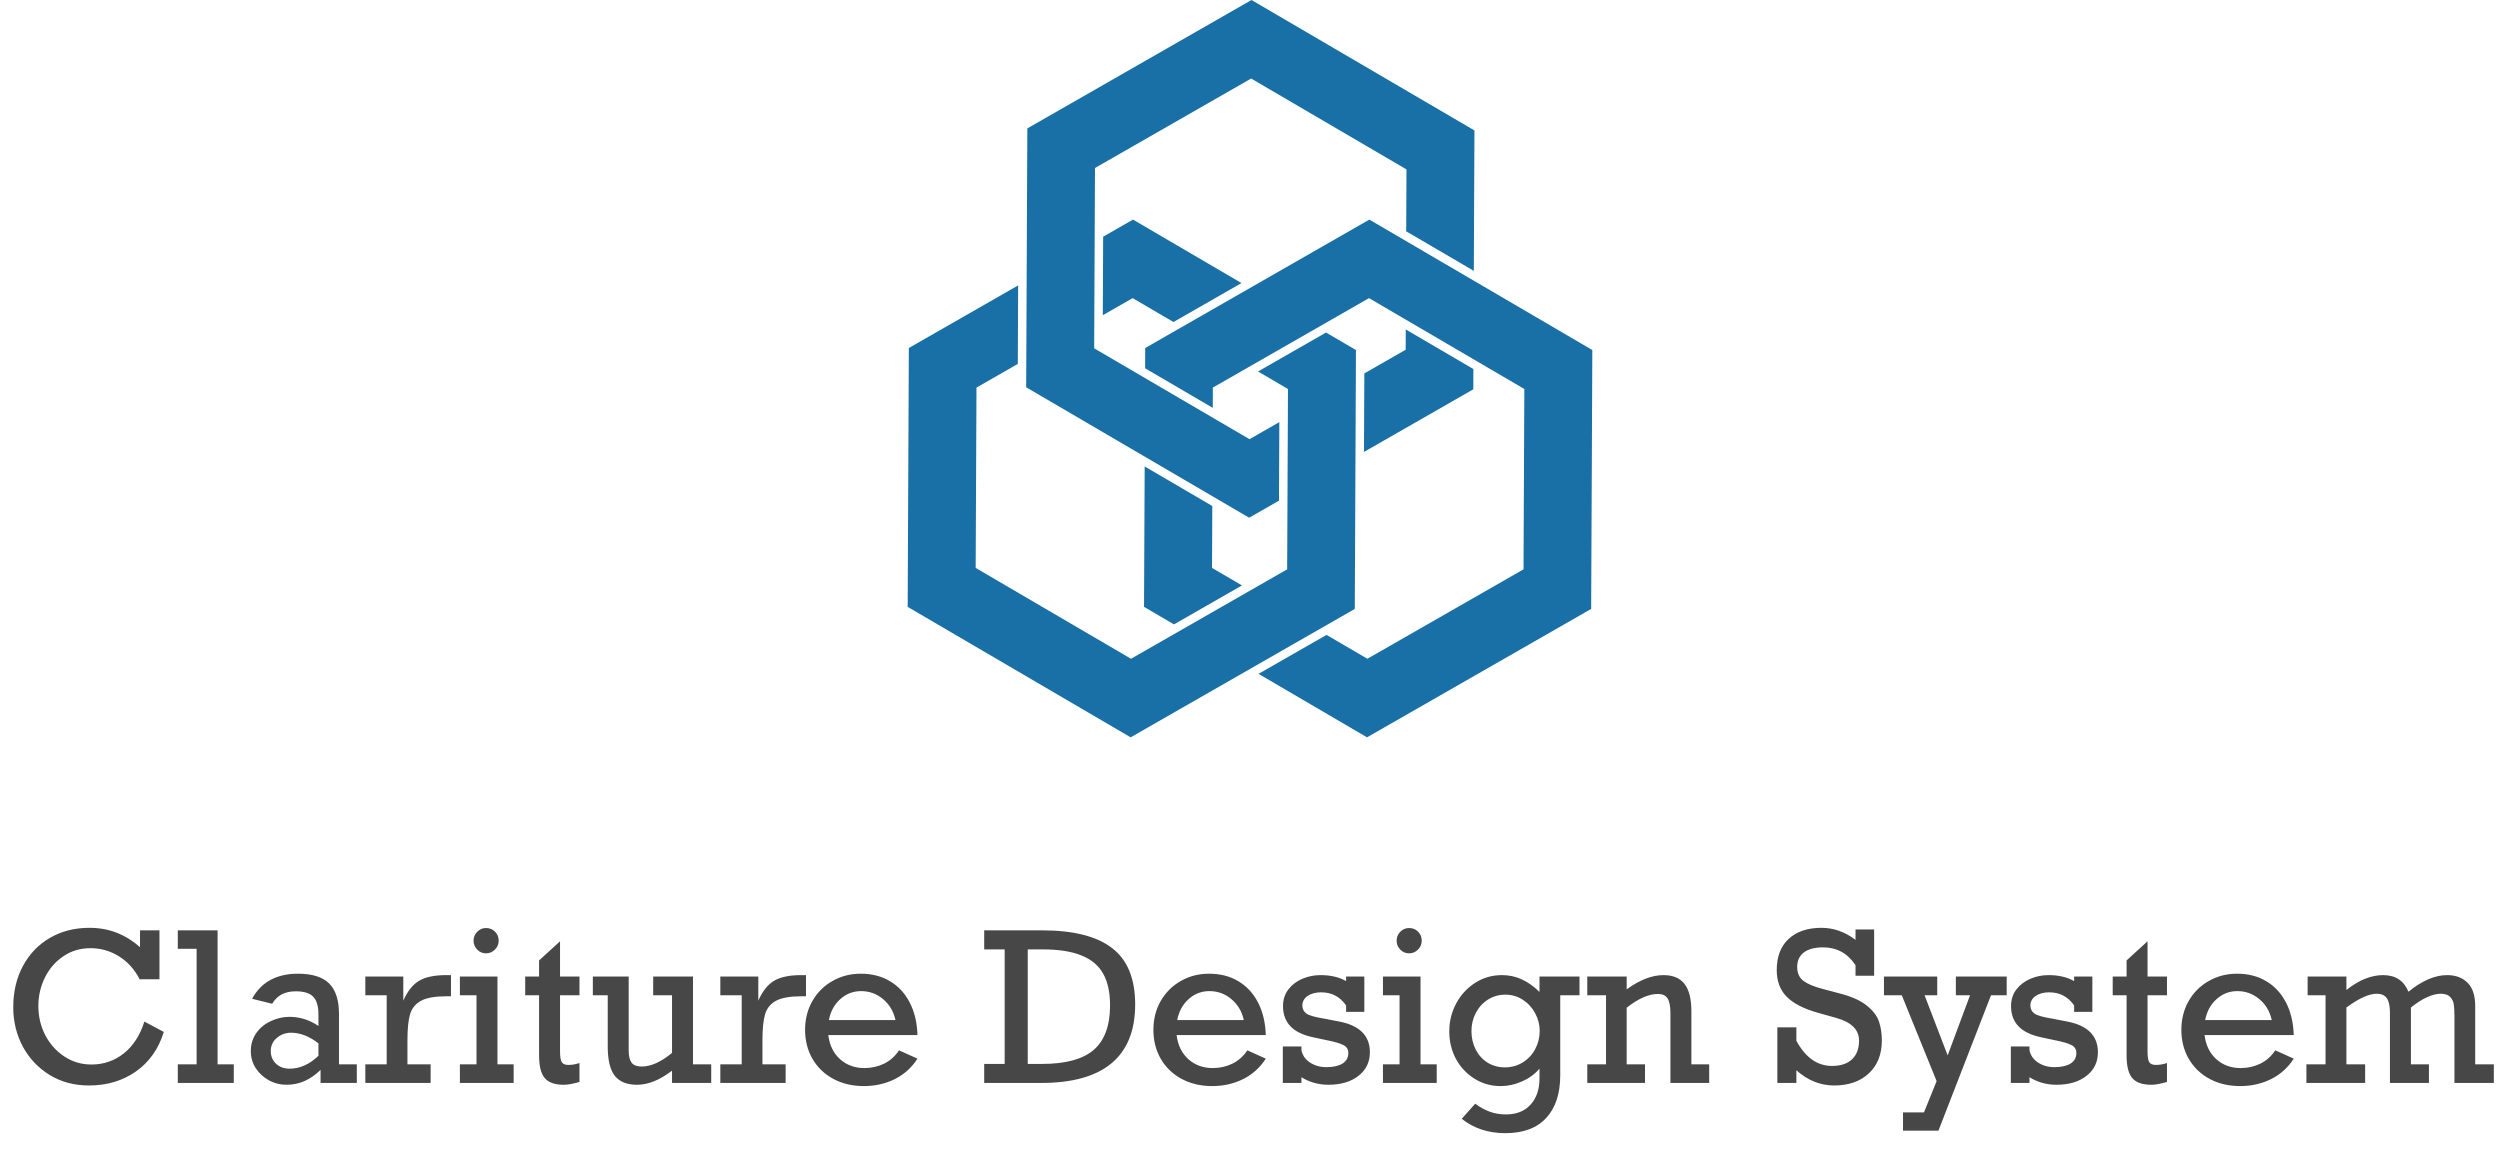
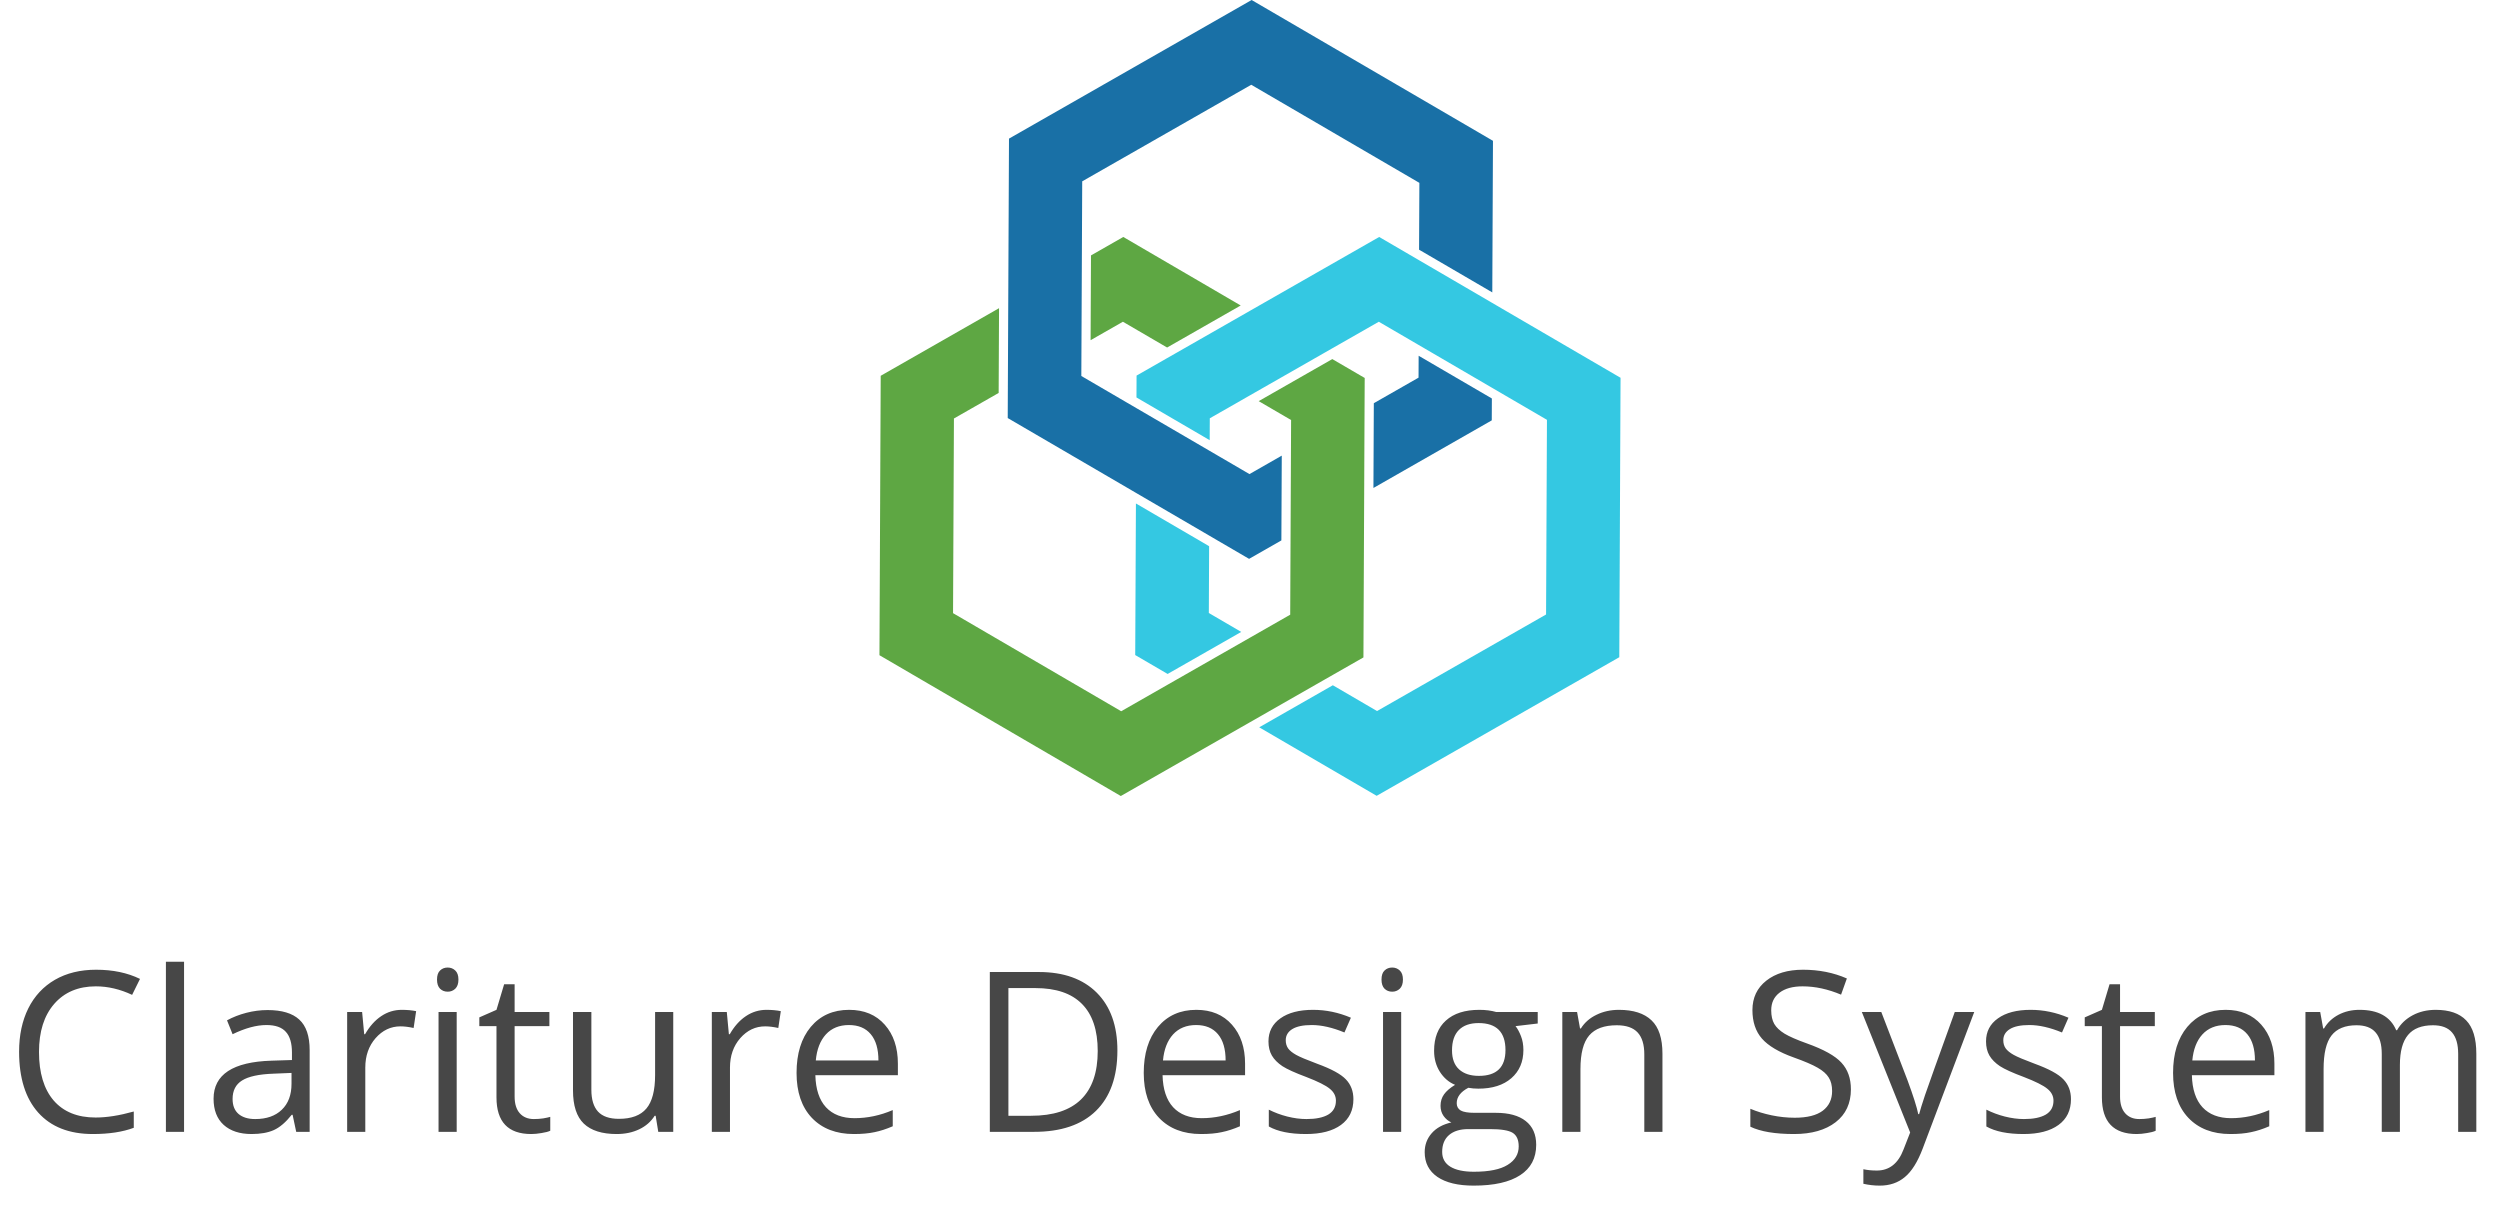
- <svg xmlns="http://www.w3.org/2000/svg" width="217" height="102" viewBox="0 0 217 102" fill="none">
+ <svg xmlns="http://www.w3.org/2000/svg" width="201" height="97" viewBox="0 0 201 97" fill="none">
  <g opacity="0.9">
-     <path d="M101.858 27.951L107.761 24.57L98.344 19.061L95.754 20.545L95.723 27.361L98.313 25.877L101.858 27.951" fill="#00609C" />
-     <path d="M118.424 32.412L118.393 39.228L127.882 33.792L127.89 32.033L122.019 28.597L122.011 30.357L118.424 32.412" fill="#00609C" />
-     <path d="M105.228 43.922L99.358 40.488L99.302 52.677L101.9 54.197L107.803 50.815L105.204 49.296L105.228 43.922" fill="#00609C" />
-     <path d="M128.659 24.794L118.86 19.061L99.405 30.207L99.397 31.967L105.268 35.402L105.276 33.642L118.83 25.877L132.312 33.765L132.242 49.418L118.688 57.182L115.142 55.109L109.24 58.49L118.657 64L138.113 52.854L138.214 30.384L128.659 24.794" fill="#00609C" />
-     <path d="M115.1 28.864L109.197 32.245L111.796 33.766L111.725 49.418L98.171 57.182L84.688 49.296L84.759 33.642L88.345 31.588L88.376 24.772L78.887 30.207L78.786 52.677L98.14 64L117.596 52.854L117.697 30.384L115.1 28.864" fill="#00609C" />
-     <path d="M108.63 0L89.173 11.146L89.072 33.616L108.426 44.938L111.016 43.455L111.046 36.639L108.457 38.122L94.974 30.235L95.045 14.581L108.599 6.816L122.082 14.704L122.057 20.078L127.928 23.512L127.983 11.323L108.63 0" fill="#00609C" />
-     <path d="M12.154 82.214V80.755H13.842V85H12.119C11.685 84.15 11.091 83.488 10.335 83.014C9.579 82.539 8.75 82.302 7.848 82.302C6.975 82.302 6.195 82.533 5.51 82.996C4.824 83.453 4.288 84.068 3.901 84.842C3.521 85.609 3.33 86.436 3.33 87.32C3.33 88.234 3.529 89.078 3.928 89.852C4.332 90.625 4.886 91.243 5.589 91.706C6.292 92.169 7.074 92.4 7.936 92.4C8.996 92.4 9.934 92.078 10.748 91.434C11.562 90.783 12.157 89.863 12.532 88.674L14.22 89.57C13.763 91.047 12.954 92.192 11.794 93.007C10.64 93.815 9.283 94.22 7.725 94.22C6.441 94.22 5.302 93.915 4.306 93.306C3.31 92.69 2.533 91.867 1.977 90.836C1.426 89.799 1.15 88.662 1.15 87.426C1.15 86.084 1.432 84.889 1.994 83.84C2.562 82.791 3.345 81.98 4.341 81.405C5.337 80.825 6.477 80.535 7.76 80.535C8.621 80.535 9.415 80.679 10.142 80.966C10.868 81.253 11.539 81.669 12.154 82.214ZM20.293 92.383V94H15.433V92.383H17.067V82.355H15.433V80.755H18.887V92.383H20.293ZM29.425 88.023V92.383H30.972V94H27.825V92.866C26.946 93.728 25.968 94.158 24.89 94.158C24.321 94.158 23.8 94.026 23.325 93.763C22.856 93.499 22.479 93.147 22.191 92.708C21.91 92.263 21.77 91.77 21.77 91.231C21.77 90.651 21.925 90.136 22.235 89.685C22.552 89.228 22.977 88.876 23.51 88.63C24.043 88.384 24.579 88.261 25.118 88.261C26.02 88.261 26.861 88.524 27.641 89.052V88.059C27.641 87.338 27.488 86.822 27.184 86.512C26.879 86.201 26.378 86.046 25.681 86.046C25.189 86.046 24.775 86.137 24.441 86.318C24.113 86.494 23.841 86.764 23.624 87.127L21.884 86.696C22.276 85.964 22.807 85.419 23.475 85.061C24.143 84.698 24.936 84.517 25.856 84.517C27.093 84.517 27.995 84.798 28.564 85.36C29.138 85.923 29.425 86.811 29.425 88.023ZM25.136 92.761C26.026 92.761 26.861 92.389 27.641 91.644V90.564C26.85 89.948 26.059 89.641 25.268 89.641C24.787 89.641 24.371 89.793 24.02 90.098C23.674 90.397 23.501 90.774 23.501 91.231C23.501 91.671 23.653 92.037 23.958 92.33C24.263 92.617 24.655 92.761 25.136 92.761ZM35.366 90.291V92.383H37.379V94H31.71V92.383H33.565V86.389H31.71V84.763H35.006V86.855C35.375 86.028 35.832 85.454 36.377 85.132C36.928 84.804 37.713 84.64 38.732 84.64H39.145V86.477H38.75C37.766 86.477 37.033 86.606 36.553 86.863C36.072 87.121 35.753 87.511 35.595 88.032C35.442 88.554 35.366 89.307 35.366 90.291ZM43.285 81.651C43.285 81.95 43.177 82.208 42.96 82.425C42.743 82.642 42.485 82.75 42.187 82.75C41.888 82.75 41.633 82.642 41.422 82.425C41.211 82.208 41.105 81.95 41.105 81.651C41.105 81.353 41.211 81.095 41.422 80.878C41.633 80.661 41.888 80.553 42.187 80.553C42.497 80.553 42.758 80.658 42.969 80.869C43.18 81.08 43.285 81.341 43.285 81.651ZM44.586 92.383V94H39.919V92.383H41.36V86.389H39.919V84.763H43.18V92.383H44.586ZM50.299 84.763V86.389H48.611V91.231C48.611 91.735 48.664 92.064 48.77 92.216C48.881 92.362 49.068 92.436 49.332 92.436C49.654 92.436 49.977 92.38 50.299 92.269V93.912C49.736 94.076 49.282 94.158 48.937 94.158C48.175 94.158 47.627 93.968 47.293 93.587C46.959 93.2 46.792 92.541 46.792 91.609V86.389H45.588V84.763H46.792V83.365L48.611 81.704V84.763H50.299ZM55.687 92.576C56.501 92.576 57.383 92.181 58.332 91.39V86.389H56.697V84.763H60.151V92.383H61.733V94H58.332V92.936C57.266 93.751 56.252 94.158 55.291 94.158C54.424 94.158 53.782 93.9 53.366 93.385C52.956 92.869 52.751 92.014 52.751 90.818V86.389H51.459V84.763H54.57V91.196C54.57 91.671 54.655 92.019 54.825 92.242C55.001 92.465 55.288 92.576 55.687 92.576ZM66.181 90.291V92.383H68.193V94H62.524V92.383H64.379V86.389H62.524V84.763H65.82V86.855C66.189 86.028 66.647 85.454 67.191 85.132C67.742 84.804 68.527 84.64 69.547 84.64H69.96V86.477H69.564C68.58 86.477 67.848 86.606 67.367 86.863C66.887 87.121 66.567 87.511 66.409 88.032C66.257 88.554 66.181 89.307 66.181 90.291ZM79.637 89.843H71.894C72.005 90.728 72.348 91.428 72.922 91.943C73.496 92.453 74.199 92.708 75.031 92.708C75.641 92.708 76.206 92.582 76.728 92.33C77.249 92.078 77.686 91.691 78.037 91.17L79.637 91.891C79.133 92.676 78.471 93.27 77.65 93.675C76.836 94.073 75.948 94.272 74.987 94.272C73.991 94.272 73.106 94.064 72.333 93.648C71.56 93.232 70.956 92.652 70.522 91.908C70.095 91.164 69.881 90.326 69.881 89.394C69.881 88.469 70.092 87.634 70.514 86.89C70.941 86.145 71.524 85.565 72.263 85.149C73.001 84.728 73.815 84.517 74.706 84.517C75.679 84.517 76.525 84.733 77.246 85.167C77.973 85.595 78.544 86.21 78.96 87.013C79.376 87.81 79.602 88.753 79.637 89.843ZM74.741 86.028C74.056 86.028 73.455 86.26 72.939 86.723C72.424 87.18 72.093 87.786 71.946 88.542H77.73C77.56 87.786 77.199 87.18 76.648 86.723C76.098 86.26 75.462 86.028 74.741 86.028ZM98.533 87.18C98.533 89.447 97.848 91.152 96.477 92.295C95.111 93.432 93.078 94 90.377 94H85.429V92.348H87.204V82.407H85.429V80.755H90.465C93.178 80.755 95.199 81.268 96.529 82.293C97.865 83.318 98.533 84.947 98.533 87.18ZM96.353 87.268C96.353 86.143 96.154 85.226 95.756 84.517C95.363 83.808 94.736 83.28 93.875 82.935C93.019 82.583 91.889 82.407 90.482 82.407H89.208V92.348H90.465C92.504 92.348 93.995 91.94 94.939 91.126C95.882 90.306 96.353 89.019 96.353 87.268ZM109.871 89.843H102.128C102.239 90.728 102.582 91.428 103.156 91.943C103.73 92.453 104.434 92.708 105.266 92.708C105.875 92.708 106.44 92.582 106.962 92.33C107.483 92.078 107.92 91.691 108.271 91.17L109.871 91.891C109.367 92.676 108.705 93.27 107.885 93.675C107.07 94.073 106.183 94.272 105.222 94.272C104.226 94.272 103.341 94.064 102.567 93.648C101.794 93.232 101.19 92.652 100.757 91.908C100.329 91.164 100.115 90.326 100.115 89.394C100.115 88.469 100.326 87.634 100.748 86.89C101.176 86.145 101.759 85.565 102.497 85.149C103.235 84.728 104.05 84.517 104.94 84.517C105.913 84.517 106.76 84.733 107.48 85.167C108.207 85.595 108.778 86.21 109.194 87.013C109.61 87.81 109.836 88.753 109.871 89.843ZM104.976 86.028C104.29 86.028 103.689 86.26 103.174 86.723C102.658 87.18 102.327 87.786 102.181 88.542H107.964C107.794 87.786 107.434 87.18 106.883 86.723C106.332 86.26 105.696 86.028 104.976 86.028ZM116.841 85.158V84.763H118.423V87.83H116.841V87.268C116.313 86.512 115.593 86.134 114.679 86.134C114.198 86.134 113.806 86.239 113.501 86.45C113.196 86.661 113.044 86.934 113.044 87.268C113.044 87.566 113.158 87.801 113.387 87.971C113.621 88.141 114.143 88.29 114.951 88.419L116.173 88.656C117.995 88.99 118.906 89.884 118.906 91.337C118.906 92.186 118.575 92.869 117.913 93.385C117.257 93.9 116.384 94.158 115.294 94.158C114.86 94.158 114.433 94.097 114.011 93.974C113.595 93.845 113.246 93.686 112.965 93.499V94H111.348V90.836H112.965V91.152C113.053 91.598 113.299 91.955 113.703 92.225C114.113 92.494 114.588 92.629 115.127 92.629C115.719 92.629 116.185 92.526 116.524 92.321C116.864 92.11 117.034 91.8 117.034 91.39C117.034 91.091 116.899 90.868 116.63 90.722C116.36 90.569 115.818 90.414 115.004 90.256L114.063 90.054C113.132 89.866 112.449 89.544 112.016 89.087C111.582 88.63 111.365 88.047 111.365 87.338C111.365 86.764 111.523 86.274 111.84 85.87C112.162 85.46 112.572 85.152 113.07 84.947C113.568 84.742 114.081 84.64 114.608 84.64C115.493 84.64 116.237 84.812 116.841 85.158ZM123.406 81.651C123.406 81.95 123.298 82.208 123.081 82.425C122.864 82.642 122.606 82.75 122.308 82.75C122.009 82.75 121.754 82.642 121.543 82.425C121.332 82.208 121.227 81.95 121.227 81.651C121.227 81.353 121.332 81.095 121.543 80.878C121.754 80.661 122.009 80.553 122.308 80.553C122.618 80.553 122.879 80.658 123.09 80.869C123.301 81.08 123.406 81.341 123.406 81.651ZM124.707 92.383V94H120.04V92.383H121.481V86.389H120.04V84.763H123.301V92.383H124.707ZM133.628 86.099V84.763H137.1V86.389H135.43V93.314C135.43 94.926 135.022 96.168 134.208 97.041C133.399 97.92 132.216 98.359 130.657 98.359C129.181 98.359 127.921 97.943 126.878 97.111L128.047 95.802C128.469 96.112 128.891 96.344 129.312 96.496C129.74 96.654 130.206 96.733 130.71 96.733C131.624 96.733 132.339 96.449 132.854 95.881C133.37 95.312 133.628 94.56 133.628 93.622V92.761C133.229 93.23 132.723 93.599 132.107 93.868C131.498 94.138 130.889 94.272 130.279 94.272C129.424 94.272 128.653 94.056 127.968 93.622C127.288 93.189 126.755 92.614 126.368 91.899C125.987 91.179 125.797 90.391 125.797 89.535C125.797 88.662 125.996 87.851 126.395 87.101C126.799 86.351 127.35 85.753 128.047 85.308C128.744 84.862 129.518 84.64 130.367 84.64C130.977 84.64 131.545 84.76 132.072 85C132.605 85.24 133.124 85.606 133.628 86.099ZM130.622 92.647C131.196 92.647 131.715 92.503 132.178 92.216C132.641 91.929 133.001 91.542 133.259 91.056C133.517 90.569 133.646 90.045 133.646 89.482C133.646 88.955 133.517 88.448 133.259 87.962C133.001 87.476 132.644 87.083 132.187 86.784C131.729 86.485 131.22 86.336 130.657 86.336C130.106 86.336 129.605 86.48 129.154 86.767C128.703 87.054 128.352 87.44 128.1 87.927C127.848 88.413 127.722 88.938 127.722 89.5C127.722 90.074 127.842 90.602 128.082 91.082C128.322 91.562 128.662 91.943 129.102 92.225C129.547 92.506 130.054 92.647 130.622 92.647ZM146.812 87.786V92.383H148.358V94H144.992V87.9C144.992 87.32 144.907 86.904 144.737 86.652C144.573 86.4 144.301 86.274 143.92 86.274C143.111 86.274 142.203 86.673 141.195 87.47V92.383H142.786V94H137.776V92.383H139.402V86.389H137.776V84.763H141.195V85.879C142.326 85.053 143.39 84.64 144.386 84.64C145.212 84.64 145.821 84.894 146.214 85.404C146.612 85.914 146.812 86.708 146.812 87.786ZM161.059 81.581V80.676H162.676V84.692H161.059V83.778C160.373 82.747 159.436 82.231 158.246 82.231C157.52 82.231 156.963 82.378 156.576 82.671C156.189 82.964 155.996 83.386 155.996 83.936C155.996 84.464 156.178 84.865 156.541 85.141C156.91 85.416 157.473 85.65 158.229 85.844L159.784 86.257C160.774 86.52 161.533 86.869 162.061 87.303C162.594 87.736 162.939 88.196 163.098 88.683C163.262 89.169 163.344 89.711 163.344 90.309C163.344 91.51 162.969 92.462 162.219 93.165C161.469 93.868 160.464 94.22 159.204 94.22C158.003 94.22 156.91 93.78 155.926 92.901V94H154.273V89.175H155.926V90.344C156.717 91.797 157.748 92.523 159.02 92.523C159.764 92.523 160.341 92.333 160.751 91.952C161.161 91.565 161.366 91.023 161.366 90.326C161.366 89.377 160.698 88.718 159.362 88.349L157.71 87.883C156.521 87.543 155.642 87.083 155.073 86.503C154.505 85.923 154.221 85.158 154.221 84.209C154.221 83.043 154.563 82.141 155.249 81.502C155.94 80.857 156.893 80.535 158.105 80.535C159.16 80.535 160.145 80.884 161.059 81.581ZM167.053 86.389L169.057 91.609L170.999 86.389H169.769V84.763H174.181V86.389H172.818L168.257 98.14H165.181V96.558H167L168.099 93.842L165.075 86.389H163.528V84.763H168.151V86.389H167.053ZM180.034 85.158V84.763H181.616V87.83H180.034V87.268C179.507 86.512 178.786 86.134 177.872 86.134C177.392 86.134 176.999 86.239 176.694 86.45C176.39 86.661 176.237 86.934 176.237 87.268C176.237 87.566 176.352 87.801 176.58 87.971C176.814 88.141 177.336 88.29 178.145 88.419L179.366 88.656C181.188 88.99 182.1 89.884 182.1 91.337C182.1 92.186 181.769 92.869 181.106 93.385C180.45 93.9 179.577 94.158 178.487 94.158C178.054 94.158 177.626 94.097 177.204 93.974C176.788 93.845 176.439 93.686 176.158 93.499V94H174.541V90.836H176.158V91.152C176.246 91.598 176.492 91.955 176.896 92.225C177.307 92.494 177.781 92.629 178.32 92.629C178.912 92.629 179.378 92.526 179.718 92.321C180.058 92.11 180.228 91.8 180.228 91.39C180.228 91.091 180.093 90.868 179.823 90.722C179.554 90.569 179.012 90.414 178.197 90.256L177.257 90.054C176.325 89.866 175.643 89.544 175.209 89.087C174.775 88.63 174.559 88.047 174.559 87.338C174.559 86.764 174.717 86.274 175.033 85.87C175.355 85.46 175.766 85.152 176.264 84.947C176.762 84.742 177.274 84.64 177.802 84.64C178.687 84.64 179.431 84.812 180.034 85.158ZM188.094 84.763V86.389H186.406V91.231C186.406 91.735 186.459 92.064 186.564 92.216C186.676 92.362 186.863 92.436 187.127 92.436C187.449 92.436 187.771 92.38 188.094 92.269V93.912C187.531 94.076 187.077 94.158 186.731 94.158C185.97 94.158 185.422 93.968 185.088 93.587C184.754 93.2 184.587 92.541 184.587 91.609V86.389H183.383V84.763H184.587V83.365L186.406 81.704V84.763H188.094ZM199.098 89.843H191.354C191.466 90.728 191.809 91.428 192.383 91.943C192.957 92.453 193.66 92.708 194.492 92.708C195.102 92.708 195.667 92.582 196.188 92.33C196.71 92.078 197.146 91.691 197.498 91.17L199.098 91.891C198.594 92.676 197.932 93.27 197.111 93.675C196.297 94.073 195.409 94.272 194.448 94.272C193.452 94.272 192.567 94.064 191.794 93.648C191.021 93.232 190.417 92.652 189.983 91.908C189.556 91.164 189.342 90.326 189.342 89.394C189.342 88.469 189.553 87.634 189.975 86.89C190.402 86.145 190.985 85.565 191.724 85.149C192.462 84.728 193.276 84.517 194.167 84.517C195.14 84.517 195.986 84.733 196.707 85.167C197.434 85.595 198.005 86.21 198.421 87.013C198.837 87.81 199.062 88.753 199.098 89.843ZM194.202 86.028C193.517 86.028 192.916 86.26 192.4 86.723C191.885 87.18 191.554 87.786 191.407 88.542H197.19C197.021 87.786 196.66 87.18 196.109 86.723C195.559 86.26 194.923 86.028 194.202 86.028ZM201.857 92.383V86.389H200.302V84.763H203.668V85.932C204.752 85.07 205.815 84.64 206.858 84.64C207.925 84.64 208.657 85.12 209.056 86.081C210.239 85.12 211.355 84.64 212.404 84.64C213.148 84.64 213.74 84.859 214.18 85.299C214.625 85.738 214.848 86.412 214.848 87.32V92.383H216.465V94H213.046V88.147C213.046 87.742 213.025 87.414 212.984 87.162C212.943 86.91 212.835 86.696 212.659 86.52C212.489 86.345 212.217 86.257 211.842 86.257C211.508 86.257 211.118 86.356 210.673 86.556C210.228 86.755 209.759 87.054 209.267 87.452V92.383H210.831V94H207.447V87.918C207.447 87.326 207.356 86.901 207.175 86.644C206.999 86.386 206.706 86.257 206.296 86.257C205.628 86.257 204.752 86.655 203.668 87.452V92.383H205.294V94H200.196V92.383H201.857Z" fill="#333333" />
+     <path d="M93.836 27.941L99.753 24.561L90.312 19.052L87.715 20.535L87.684 27.351L90.281 25.868L93.836 27.941Z" fill="#4C9D2F" />
+     <path d="M110.455 32.417L110.424 39.233L119.938 33.797L119.946 32.038L114.059 28.603L114.051 30.363L110.455 32.417Z" fill="#00609C" />
+     <path d="M97.214 43.914L91.328 40.479L91.272 52.667L93.877 54.186L99.795 50.806L97.19 49.286L97.214 43.914Z" fill="#1EC2DF" />
+     <path d="M120.711 24.784L119.975 24.354L114.089 20.92L113.353 20.491L110.887 19.052L101.234 24.567L100.494 24.99L94.577 28.371L93.837 28.793L91.38 30.197L91.372 31.956L97.259 35.391L97.267 33.631L99.724 32.228L100.463 31.805L106.381 28.424L107.121 28.001L110.856 25.868L113.322 27.306L114.058 27.735L119.944 31.169L120.68 31.599L124.375 33.754L124.304 49.405L110.714 57.168L107.16 55.094L101.241 58.476L110.683 63.984L130.191 52.84L130.292 30.373L120.711 24.784Z" fill="#1EC2DF" />
+     <path d="M107.117 28.87L101.199 32.251L103.804 33.77L103.797 35.368L103.793 36.22L103.762 43.035L103.758 43.887L103.733 49.421L101.277 50.824L100.537 51.247L94.618 54.628L93.878 55.05L90.144 57.184L76.625 49.298L76.696 33.647L80.292 31.593L80.323 24.778L70.809 30.213L70.708 52.679L90.112 64L99.766 58.485L100.506 58.063L106.424 54.681L107.164 54.259L109.62 52.856L109.676 40.507L109.68 39.655L109.71 32.84L109.714 31.987L109.722 30.389L107.117 28.87Z" fill="#4C9D2F" />
+     <path d="M100.63 0L81.123 11.145L81.067 23.494L81.063 24.345L81.032 31.161L81.028 32.013L81.021 33.611L90.602 39.2L91.338 39.63L97.225 43.064L97.96 43.494L100.426 44.932L103.023 43.449L103.054 36.633L100.457 38.117L97.992 36.678L97.256 36.249L91.369 32.815L90.633 32.386L86.939 30.23L86.946 28.632L86.95 27.78L86.981 20.965L86.985 20.113L87.01 14.579L100.599 6.815L114.118 14.702L114.093 20.075L119.98 23.509L120.035 11.322L100.63 0Z" fill="#00609C" />
+     <path d="M7.705 79.302C6.293 79.302 5.177 79.773 4.356 80.717C3.542 81.654 3.135 82.94 3.135 84.575C3.135 86.257 3.527 87.558 4.312 88.478C5.104 89.392 6.229 89.849 7.688 89.849C8.584 89.849 9.606 89.688 10.755 89.365V90.675C9.864 91.009 8.766 91.176 7.459 91.176C5.566 91.176 4.104 90.602 3.073 89.453C2.048 88.305 1.535 86.673 1.535 84.558C1.535 83.233 1.781 82.073 2.273 81.077C2.771 80.081 3.486 79.314 4.418 78.774C5.355 78.235 6.457 77.966 7.723 77.966C9.07 77.966 10.248 78.212 11.256 78.704L10.623 79.987C9.65 79.53 8.678 79.302 7.705 79.302ZM14.798 91H13.339V77.324H14.798V91ZM23.815 91L23.525 89.629H23.455C22.975 90.232 22.494 90.643 22.014 90.859C21.539 91.07 20.944 91.176 20.23 91.176C19.274 91.176 18.524 90.93 17.98 90.438C17.44 89.945 17.171 89.245 17.171 88.337C17.171 86.392 18.727 85.372 21.838 85.278L23.473 85.226V84.628C23.473 83.872 23.309 83.315 22.98 82.958C22.658 82.595 22.14 82.413 21.425 82.413C20.622 82.413 19.714 82.659 18.7 83.151L18.252 82.035C18.727 81.777 19.245 81.575 19.808 81.429C20.376 81.282 20.944 81.209 21.513 81.209C22.661 81.209 23.511 81.464 24.061 81.974C24.618 82.483 24.896 83.301 24.896 84.426V91H23.815ZM20.52 89.972C21.428 89.972 22.14 89.723 22.655 89.225C23.177 88.727 23.438 88.029 23.438 87.133V86.263L21.979 86.324C20.818 86.365 19.98 86.547 19.465 86.869C18.955 87.186 18.7 87.681 18.7 88.355C18.7 88.882 18.858 89.283 19.175 89.559C19.497 89.834 19.945 89.972 20.52 89.972ZM32.306 81.191C32.733 81.191 33.117 81.227 33.457 81.297L33.255 82.65C32.856 82.562 32.505 82.519 32.2 82.519C31.421 82.519 30.753 82.835 30.196 83.468C29.645 84.101 29.37 84.889 29.37 85.832V91H27.911V81.367H29.115L29.282 83.151H29.352C29.71 82.524 30.141 82.041 30.645 81.701C31.148 81.361 31.702 81.191 32.306 81.191ZM36.718 91H35.259V81.367H36.718V91ZM35.136 78.757C35.136 78.423 35.218 78.18 35.382 78.027C35.546 77.869 35.751 77.79 35.997 77.79C36.231 77.79 36.434 77.869 36.603 78.027C36.773 78.186 36.858 78.429 36.858 78.757C36.858 79.085 36.773 79.331 36.603 79.495C36.434 79.653 36.231 79.732 35.997 79.732C35.751 79.732 35.546 79.653 35.382 79.495C35.218 79.331 35.136 79.085 35.136 78.757ZM42.923 89.972C43.181 89.972 43.43 89.954 43.67 89.919C43.91 89.878 44.101 89.837 44.241 89.796V90.912C44.083 90.988 43.849 91.05 43.538 91.097C43.233 91.149 42.958 91.176 42.712 91.176C40.849 91.176 39.917 90.194 39.917 88.231V82.501H38.537V81.798L39.917 81.191L40.532 79.135H41.376V81.367H44.171V82.501H41.376V88.17C41.376 88.75 41.514 89.195 41.789 89.506C42.065 89.816 42.442 89.972 42.923 89.972ZM47.546 81.367V87.616C47.546 88.401 47.725 88.987 48.082 89.374C48.44 89.761 48.999 89.954 49.761 89.954C50.769 89.954 51.504 89.679 51.967 89.128C52.435 88.577 52.67 87.678 52.67 86.43V81.367H54.129V91H52.925L52.714 89.708H52.635C52.336 90.183 51.92 90.546 51.387 90.798C50.859 91.05 50.256 91.176 49.576 91.176C48.404 91.176 47.525 90.897 46.94 90.341C46.359 89.784 46.069 88.894 46.069 87.669V81.367H47.546ZM61.626 81.191C62.054 81.191 62.438 81.227 62.777 81.297L62.575 82.65C62.177 82.562 61.825 82.519 61.52 82.519C60.741 82.519 60.073 82.835 59.517 83.468C58.966 84.101 58.69 84.889 58.69 85.832V91H57.231V81.367H58.435L58.602 83.151H58.673C59.03 82.524 59.461 82.041 59.965 81.701C60.469 81.361 61.023 81.191 61.626 81.191ZM68.648 91.176C67.225 91.176 66.1 90.742 65.273 89.875C64.453 89.008 64.043 87.804 64.043 86.263C64.043 84.71 64.424 83.477 65.186 82.562C65.953 81.648 66.981 81.191 68.27 81.191C69.478 81.191 70.433 81.59 71.136 82.387C71.839 83.178 72.19 84.224 72.19 85.524V86.447H65.555C65.584 87.578 65.868 88.436 66.407 89.022C66.952 89.608 67.717 89.901 68.701 89.901C69.738 89.901 70.764 89.685 71.777 89.251V90.552C71.262 90.774 70.772 90.933 70.31 91.026C69.853 91.126 69.299 91.176 68.648 91.176ZM68.253 82.413C67.48 82.413 66.861 82.665 66.398 83.169C65.941 83.673 65.672 84.37 65.59 85.261H70.626C70.626 84.341 70.421 83.638 70.011 83.151C69.601 82.659 69.015 82.413 68.253 82.413ZM89.839 84.452C89.839 86.573 89.262 88.196 88.107 89.321C86.959 90.44 85.304 91 83.142 91H79.582V78.15H83.519C85.518 78.15 87.07 78.704 88.178 79.811C89.285 80.919 89.839 82.466 89.839 84.452ZM88.257 84.505C88.257 82.829 87.835 81.566 86.991 80.717C86.153 79.867 84.905 79.442 83.247 79.442H81.076V89.708H82.895C84.677 89.708 86.016 89.272 86.912 88.398C87.809 87.519 88.257 86.222 88.257 84.505ZM96.562 91.176C95.139 91.176 94.014 90.742 93.188 89.875C92.367 89.008 91.957 87.804 91.957 86.263C91.957 84.71 92.338 83.477 93.1 82.562C93.867 81.648 94.895 81.191 96.185 81.191C97.392 81.191 98.347 81.59 99.05 82.387C99.753 83.178 100.104 84.224 100.104 85.524V86.447H93.469C93.498 87.578 93.782 88.436 94.321 89.022C94.866 89.608 95.631 89.901 96.615 89.901C97.652 89.901 98.678 89.685 99.691 89.251V90.552C99.176 90.774 98.686 90.933 98.224 91.026C97.767 91.126 97.213 91.176 96.562 91.176ZM96.167 82.413C95.394 82.413 94.775 82.665 94.312 83.169C93.856 83.673 93.586 84.37 93.504 85.261H98.54C98.54 84.341 98.335 83.638 97.925 83.151C97.515 82.659 96.929 82.413 96.167 82.413ZM108.814 88.372C108.814 89.269 108.48 89.96 107.812 90.446C107.145 90.933 106.207 91.176 105 91.176C103.723 91.176 102.727 90.974 102.012 90.569V89.216C102.475 89.45 102.97 89.635 103.497 89.769C104.03 89.904 104.543 89.972 105.035 89.972C105.797 89.972 106.383 89.852 106.793 89.611C107.203 89.365 107.408 88.993 107.408 88.495C107.408 88.12 107.244 87.801 106.916 87.537C106.594 87.268 105.961 86.951 105.018 86.588C104.121 86.254 103.482 85.964 103.102 85.718C102.727 85.466 102.445 85.182 102.258 84.865C102.076 84.549 101.985 84.171 101.985 83.731C101.985 82.946 102.305 82.328 102.943 81.877C103.582 81.42 104.458 81.191 105.571 81.191C106.608 81.191 107.622 81.402 108.612 81.824L108.094 83.011C107.127 82.612 106.251 82.413 105.466 82.413C104.774 82.413 104.253 82.522 103.901 82.738C103.55 82.955 103.374 83.254 103.374 83.635C103.374 83.893 103.438 84.112 103.567 84.294C103.702 84.476 103.916 84.648 104.209 84.812C104.502 84.977 105.064 85.214 105.896 85.524C107.039 85.94 107.81 86.359 108.208 86.781C108.612 87.203 108.814 87.733 108.814 88.372ZM112.655 91H111.196V81.367H112.655V91ZM111.073 78.757C111.073 78.423 111.155 78.18 111.319 78.027C111.483 77.869 111.688 77.79 111.935 77.79C112.169 77.79 112.371 77.869 112.541 78.027C112.711 78.186 112.796 78.429 112.796 78.757C112.796 79.085 112.711 79.331 112.541 79.495C112.371 79.653 112.169 79.732 111.935 79.732C111.688 79.732 111.483 79.653 111.319 79.495C111.155 79.331 111.073 79.085 111.073 78.757ZM123.633 81.367V82.29L121.849 82.501C122.013 82.706 122.159 82.976 122.288 83.31C122.417 83.638 122.481 84.01 122.481 84.426C122.481 85.369 122.159 86.122 121.515 86.685C120.87 87.247 119.985 87.528 118.86 87.528C118.573 87.528 118.304 87.505 118.052 87.458C117.431 87.786 117.12 88.199 117.12 88.697C117.12 88.961 117.229 89.157 117.445 89.286C117.662 89.409 118.034 89.471 118.562 89.471H120.267C121.31 89.471 122.109 89.69 122.666 90.13C123.229 90.569 123.51 91.208 123.51 92.046C123.51 93.112 123.082 93.924 122.227 94.481C121.371 95.043 120.123 95.324 118.482 95.324C117.223 95.324 116.25 95.09 115.564 94.621C114.885 94.152 114.545 93.49 114.545 92.635C114.545 92.049 114.732 91.542 115.107 91.114C115.482 90.686 116.01 90.397 116.689 90.244C116.443 90.133 116.235 89.96 116.065 89.726C115.901 89.491 115.819 89.219 115.819 88.908C115.819 88.557 115.913 88.249 116.101 87.985C116.288 87.722 116.584 87.467 116.988 87.221C116.49 87.016 116.083 86.667 115.767 86.175C115.456 85.683 115.301 85.12 115.301 84.487C115.301 83.433 115.617 82.621 116.25 82.053C116.883 81.478 117.779 81.191 118.939 81.191C119.443 81.191 119.897 81.25 120.302 81.367H123.633ZM115.951 92.617C115.951 93.139 116.171 93.534 116.61 93.804C117.05 94.073 117.68 94.208 118.5 94.208C119.725 94.208 120.63 94.023 121.216 93.654C121.808 93.291 122.104 92.796 122.104 92.169C122.104 91.647 121.942 91.284 121.62 91.079C121.298 90.88 120.691 90.78 119.801 90.78H118.052C117.39 90.78 116.874 90.939 116.505 91.255C116.136 91.571 115.951 92.025 115.951 92.617ZM116.742 84.452C116.742 85.126 116.933 85.636 117.313 85.981C117.694 86.327 118.225 86.5 118.904 86.5C120.328 86.5 121.04 85.809 121.04 84.426C121.04 82.978 120.319 82.255 118.878 82.255C118.192 82.255 117.665 82.439 117.296 82.809C116.927 83.178 116.742 83.726 116.742 84.452ZM132.202 91V84.769C132.202 83.983 132.023 83.397 131.666 83.011C131.309 82.624 130.749 82.431 129.987 82.431C128.979 82.431 128.241 82.703 127.772 83.248C127.304 83.793 127.069 84.692 127.069 85.946V91H125.61V81.367H126.797L127.034 82.686H127.104C127.403 82.211 127.822 81.845 128.361 81.587C128.9 81.323 129.501 81.191 130.163 81.191C131.323 81.191 132.196 81.473 132.782 82.035C133.368 82.592 133.661 83.485 133.661 84.716V91H132.202ZM148.813 87.581C148.813 88.712 148.403 89.594 147.583 90.227C146.763 90.859 145.649 91.176 144.243 91.176C142.72 91.176 141.548 90.98 140.728 90.587V89.145C141.255 89.368 141.829 89.544 142.45 89.673C143.071 89.802 143.687 89.866 144.296 89.866C145.292 89.866 146.042 89.679 146.546 89.304C147.05 88.923 147.302 88.395 147.302 87.722C147.302 87.276 147.211 86.913 147.029 86.632C146.854 86.345 146.555 86.081 146.133 85.841C145.717 85.601 145.081 85.328 144.226 85.023C143.03 84.596 142.175 84.089 141.659 83.503C141.149 82.917 140.895 82.152 140.895 81.209C140.895 80.219 141.267 79.431 142.011 78.845C142.755 78.259 143.739 77.966 144.964 77.966C146.241 77.966 147.416 78.2 148.488 78.669L148.022 79.97C146.962 79.524 145.931 79.302 144.929 79.302C144.138 79.302 143.52 79.472 143.074 79.811C142.629 80.151 142.406 80.623 142.406 81.227C142.406 81.672 142.488 82.038 142.652 82.325C142.816 82.606 143.092 82.867 143.479 83.107C143.871 83.342 144.469 83.603 145.271 83.89C146.619 84.37 147.545 84.886 148.049 85.436C148.559 85.987 148.813 86.702 148.813 87.581ZM149.692 81.367H151.257L153.366 86.86C153.829 88.114 154.116 89.019 154.228 89.576H154.298C154.374 89.277 154.532 88.768 154.772 88.047C155.019 87.32 155.815 85.094 157.163 81.367H158.728L154.588 92.336C154.178 93.42 153.697 94.188 153.146 94.639C152.602 95.096 151.931 95.324 151.134 95.324C150.688 95.324 150.249 95.274 149.815 95.175V94.006C150.138 94.076 150.498 94.111 150.896 94.111C151.898 94.111 152.613 93.549 153.041 92.424L153.577 91.053L149.692 81.367ZM166.506 88.372C166.506 89.269 166.172 89.96 165.504 90.446C164.836 90.933 163.898 91.176 162.691 91.176C161.414 91.176 160.418 90.974 159.703 90.569V89.216C160.166 89.45 160.661 89.635 161.188 89.769C161.722 89.904 162.234 89.972 162.727 89.972C163.488 89.972 164.074 89.852 164.484 89.611C164.895 89.365 165.1 88.993 165.1 88.495C165.1 88.12 164.936 87.801 164.607 87.537C164.285 87.268 163.652 86.951 162.709 86.588C161.812 86.254 161.174 85.964 160.793 85.718C160.418 85.466 160.137 85.182 159.949 84.865C159.768 84.549 159.677 84.171 159.677 83.731C159.677 82.946 159.996 82.328 160.635 81.877C161.273 81.42 162.149 81.191 163.263 81.191C164.3 81.191 165.313 81.402 166.304 81.824L165.785 83.011C164.818 82.612 163.942 82.413 163.157 82.413C162.466 82.413 161.944 82.522 161.593 82.738C161.241 82.955 161.065 83.254 161.065 83.635C161.065 83.893 161.13 84.112 161.259 84.294C161.394 84.476 161.607 84.648 161.9 84.812C162.193 84.977 162.756 85.214 163.588 85.524C164.73 85.94 165.501 86.359 165.899 86.781C166.304 87.203 166.506 87.733 166.506 88.372ZM171.999 89.972C172.257 89.972 172.506 89.954 172.746 89.919C172.986 89.878 173.177 89.837 173.317 89.796V90.912C173.159 90.988 172.925 91.05 172.614 91.097C172.31 91.149 172.034 91.176 171.788 91.176C169.925 91.176 168.993 90.194 168.993 88.231V82.501H167.613V81.798L168.993 81.191L169.608 79.135H170.452V81.367H173.247V82.501H170.452V88.17C170.452 88.75 170.59 89.195 170.865 89.506C171.141 89.816 171.519 89.972 171.999 89.972ZM179.32 91.176C177.896 91.176 176.771 90.742 175.945 89.875C175.125 89.008 174.715 87.804 174.715 86.263C174.715 84.71 175.096 83.477 175.857 82.562C176.625 81.648 177.653 81.191 178.942 81.191C180.149 81.191 181.104 81.59 181.808 82.387C182.511 83.178 182.862 84.224 182.862 85.524V86.447H176.227C176.256 87.578 176.54 88.436 177.079 89.022C177.624 89.608 178.389 89.901 179.373 89.901C180.41 89.901 181.436 89.685 182.449 89.251V90.552C181.934 90.774 181.444 90.933 180.981 91.026C180.524 91.126 179.971 91.176 179.32 91.176ZM178.925 82.413C178.151 82.413 177.533 82.665 177.07 83.169C176.613 83.673 176.344 84.37 176.262 85.261H181.298C181.298 84.341 181.093 83.638 180.683 83.151C180.272 82.659 179.687 82.413 178.925 82.413ZM197.637 91V84.733C197.637 83.966 197.473 83.392 197.145 83.011C196.816 82.624 196.307 82.431 195.615 82.431C194.707 82.431 194.036 82.691 193.603 83.213C193.169 83.734 192.952 84.537 192.952 85.621V91H191.493V84.733C191.493 83.966 191.329 83.392 191.001 83.011C190.673 82.624 190.16 82.431 189.463 82.431C188.549 82.431 187.878 82.706 187.45 83.257C187.028 83.802 186.817 84.698 186.817 85.946V91H185.358V81.367H186.545L186.782 82.686H186.853C187.128 82.217 187.515 81.851 188.013 81.587C188.517 81.323 189.079 81.191 189.7 81.191C191.206 81.191 192.19 81.736 192.653 82.826H192.724C193.011 82.322 193.427 81.924 193.972 81.631C194.517 81.338 195.138 81.191 195.835 81.191C196.925 81.191 197.739 81.473 198.278 82.035C198.823 82.592 199.096 83.485 199.096 84.716V91H197.637Z" fill="#333333" />
  </g>
</svg>
